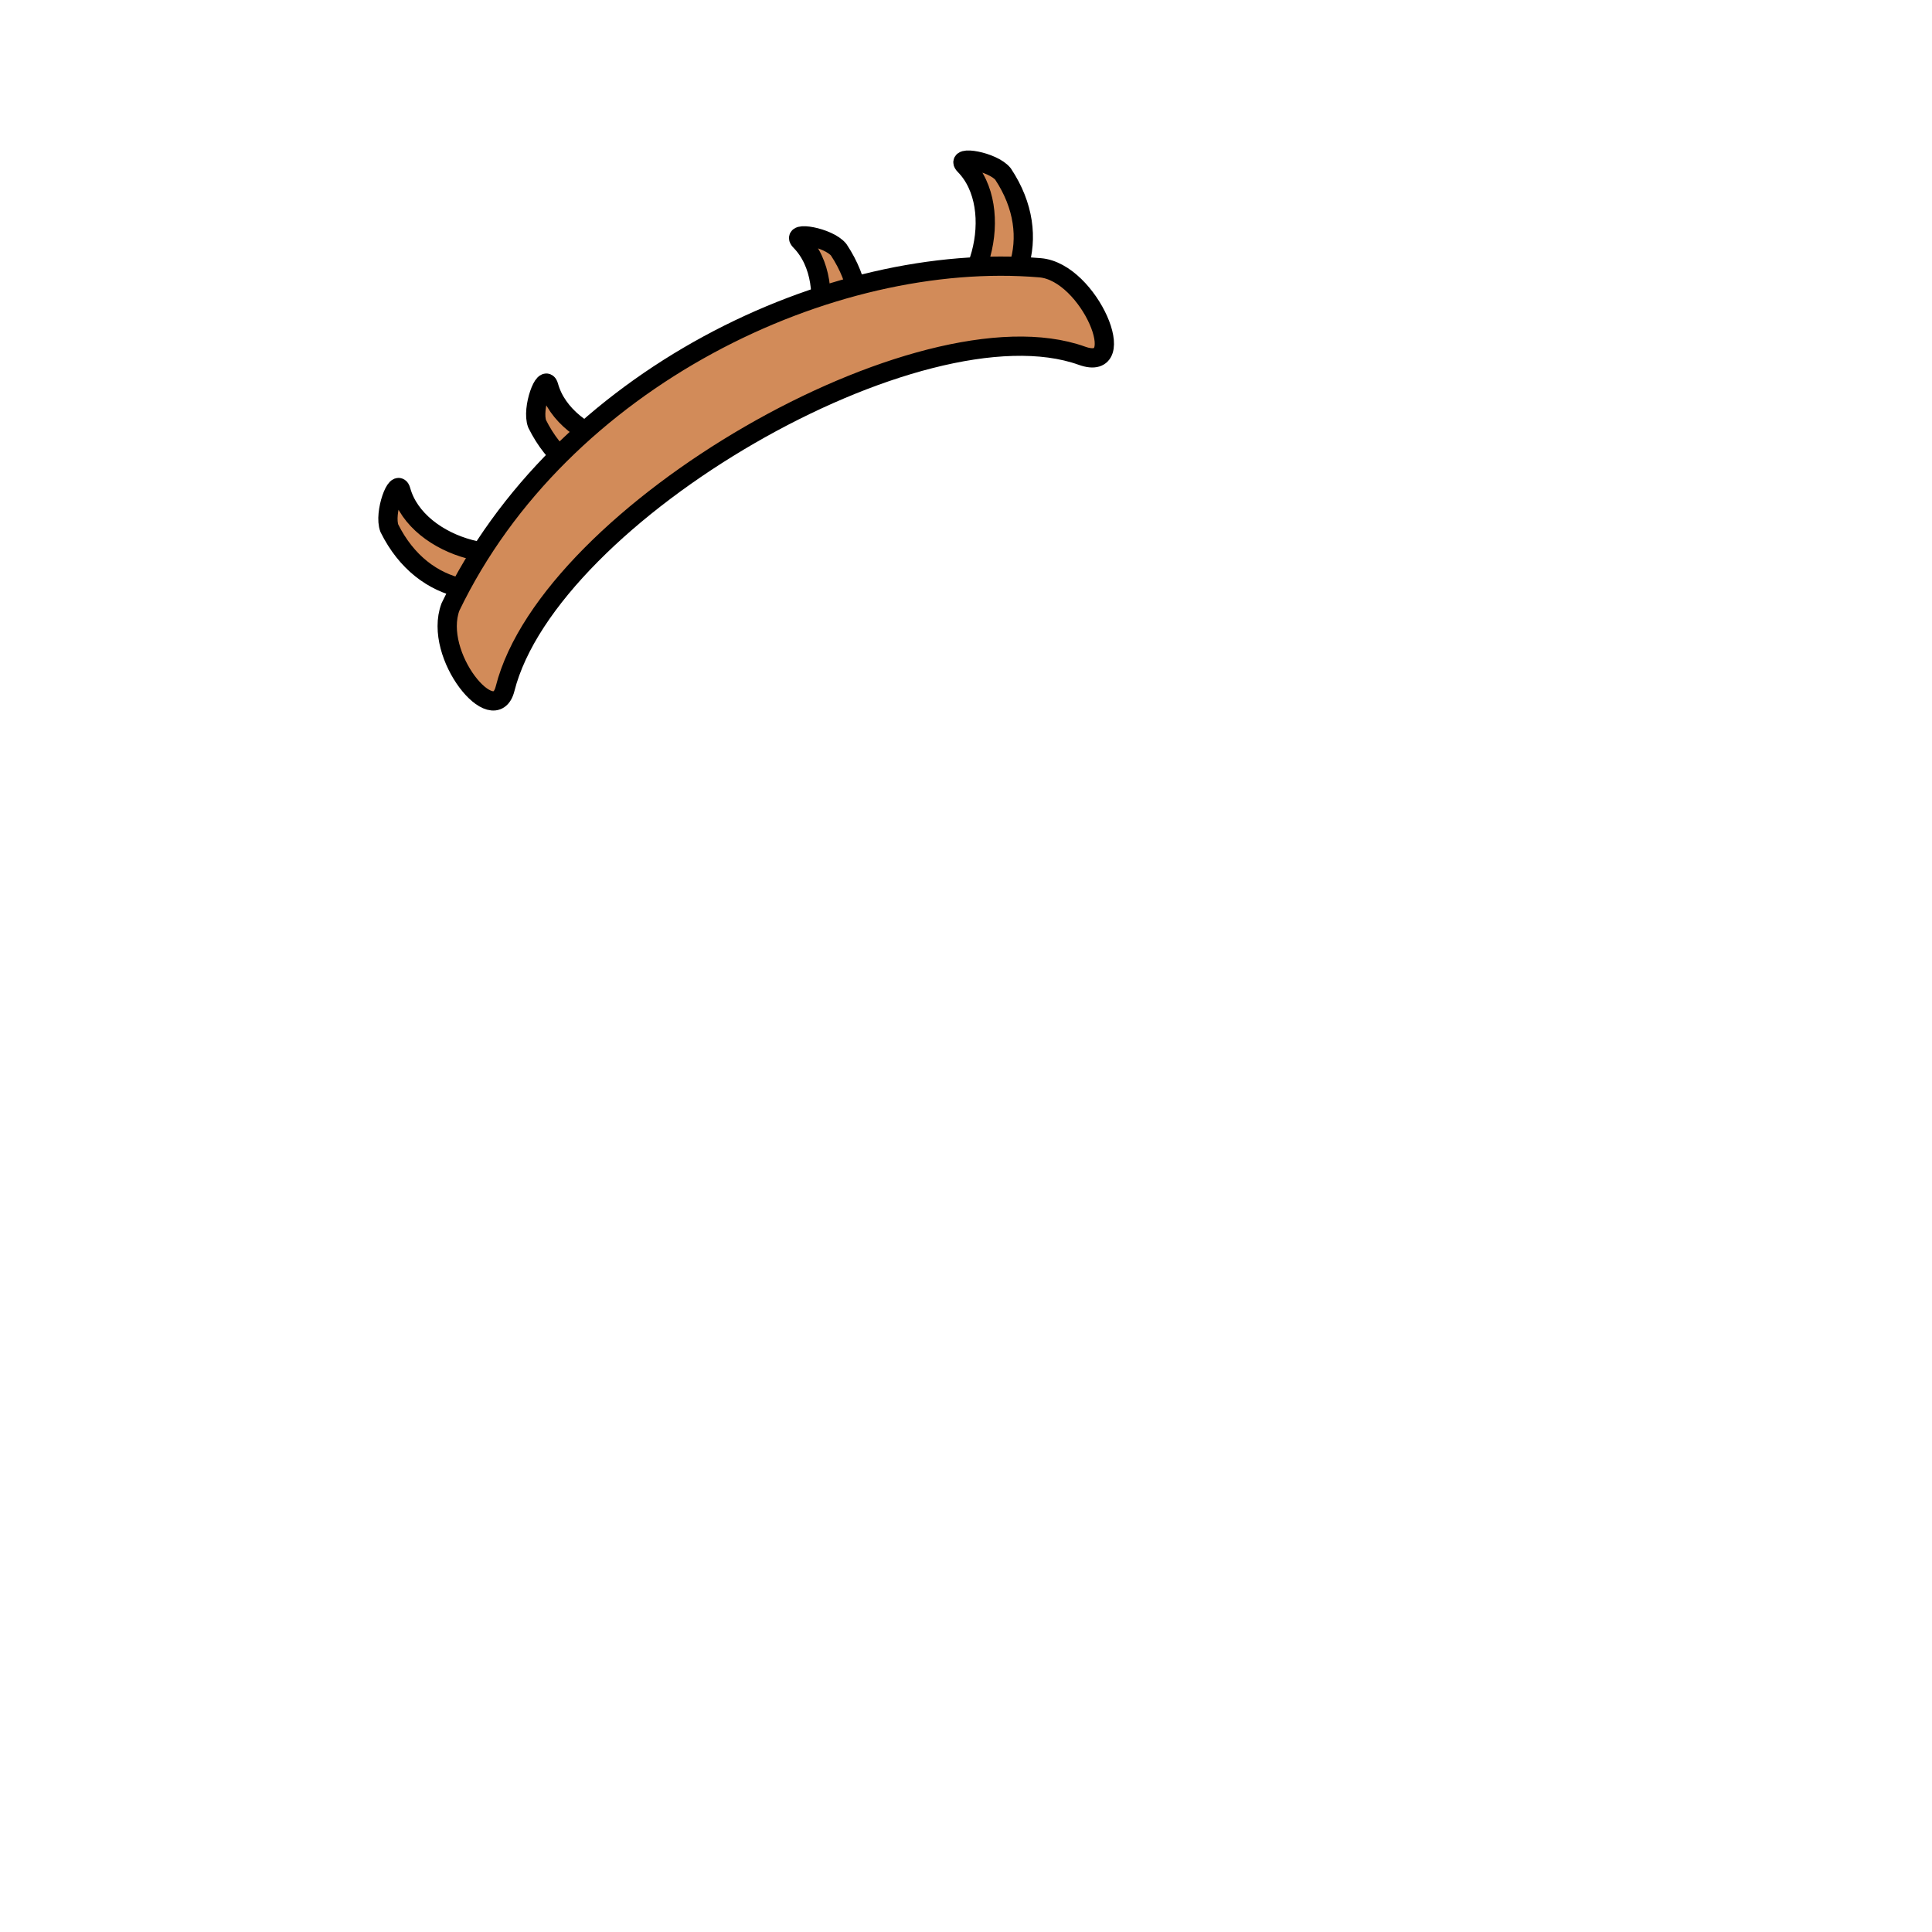
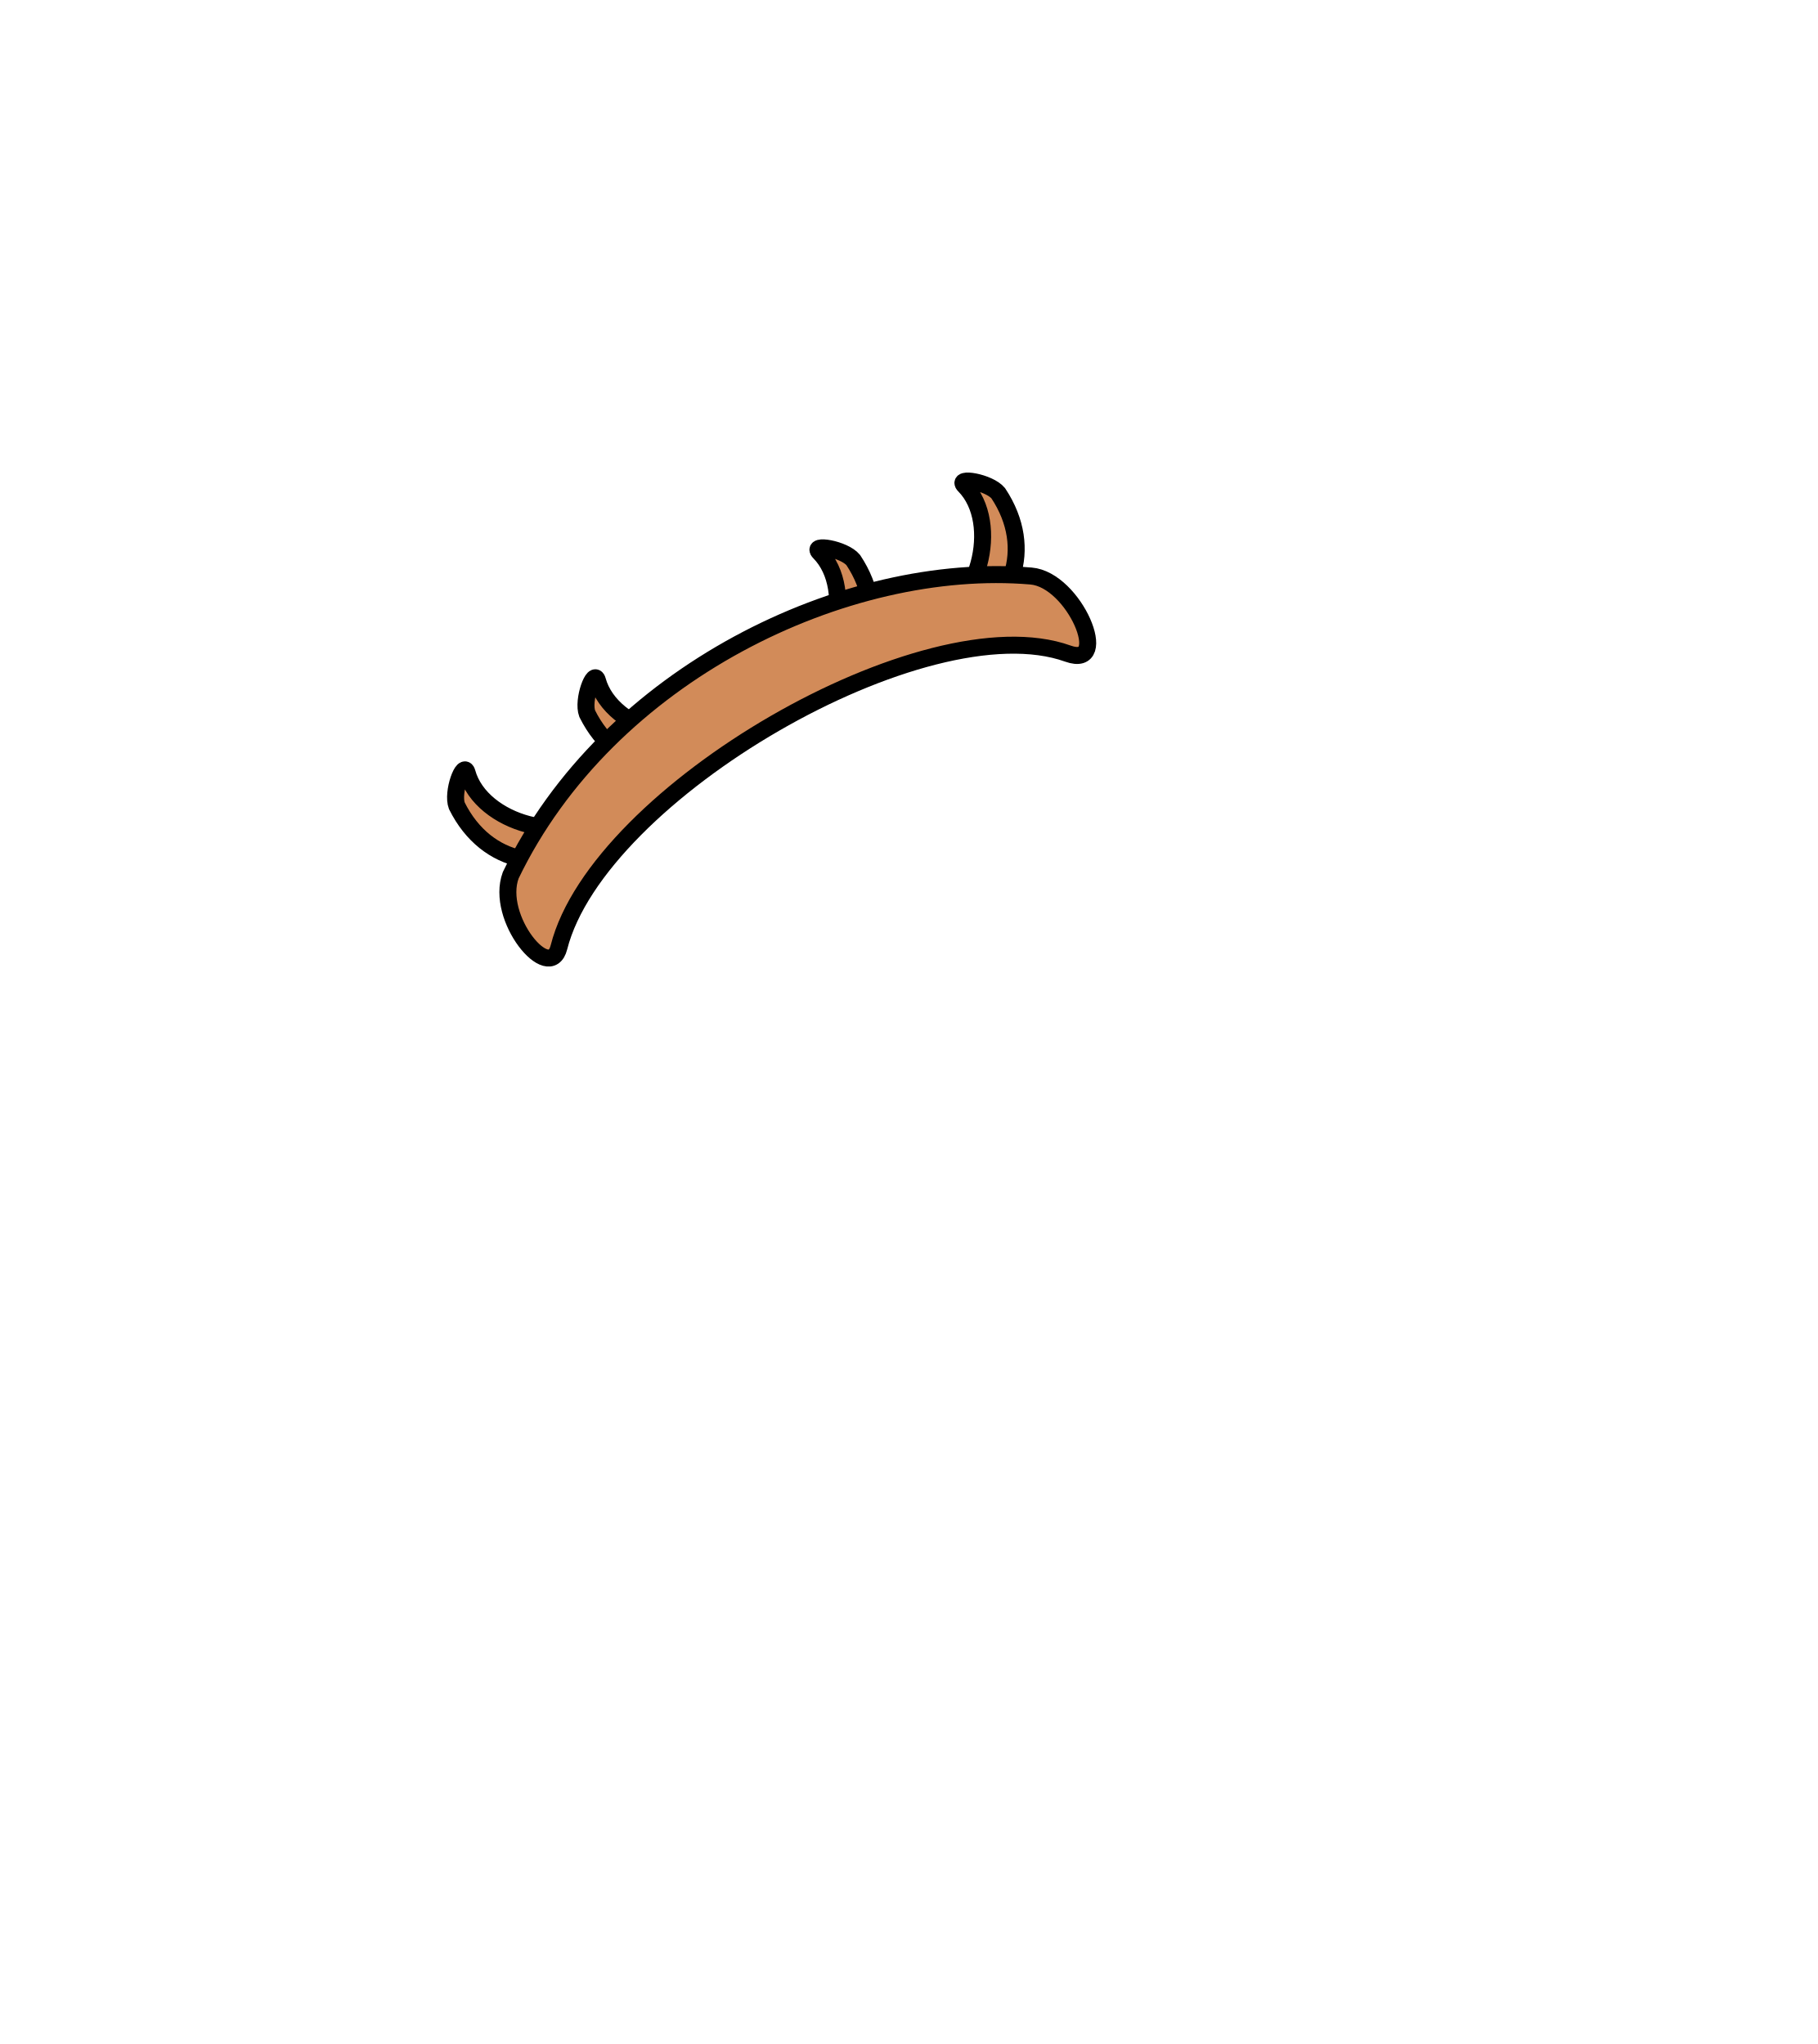
- <svg xmlns="http://www.w3.org/2000/svg" width="3009" height="3009" viewBox="0 0 3009 3009" fill="none">
+ <svg xmlns="http://www.w3.org/2000/svg" width="3209" height="3609" viewBox="-200 -600 3209 3609" fill="none">
  <path d="M852.868 887.178C771.44 943.159 659.556 929.532 606.438 822.771C597.31 799.001 618.521 742.624 624.436 764.075C649.379 854.527 804.726 896.036 865.541 827.763C884.476 806.506 872.107 873.951 852.868 887.178Z" fill="#D28B59" stroke="black" stroke-width="30" stroke-linejoin="round" />
  <path d="M1494.71 516.62C1583.91 474.091 1628.05 370.384 1562.15 271.001C1546.13 251.211 1486.7 241.392 1502.32 257.24C1568.18 324.067 1526.46 479.357 1436.92 497.887C1409.05 503.657 1473.64 526.668 1494.71 516.62Z" fill="#D28B59" stroke="black" stroke-width="30" stroke-linejoin="round" />
  <path d="M1238.78 634.581C1327.97 592.052 1372.11 488.345 1306.21 388.962C1290.19 369.172 1230.76 359.353 1246.38 375.201C1312.24 442.028 1270.52 597.318 1180.99 615.848C1153.11 621.618 1217.7 644.629 1238.78 634.581Z" fill="#D28B59" stroke="black" stroke-width="30" stroke-linejoin="round" />
  <path d="M1083.02 724.56C1001.6 780.542 889.712 766.915 836.594 660.154C827.465 636.384 848.676 580.007 854.592 601.458C879.534 691.909 1034.88 733.419 1095.7 665.146C1114.63 643.889 1102.26 711.334 1083.02 724.56Z" fill="#D28B59" stroke="black" stroke-width="30" stroke-linejoin="round" />
  <path d="M1619.98 417.059C1294.54 389.45 873.107 588.469 701.522 945.416C673.575 1020.95 770.221 1137.51 786.613 1072.74C855.73 799.616 1434.46 464.167 1685.03 554.041C1763.05 582.024 1696.87 423.583 1619.98 417.059Z" fill="#D28B59" stroke="black" stroke-width="30" stroke-linejoin="round" />
</svg>
